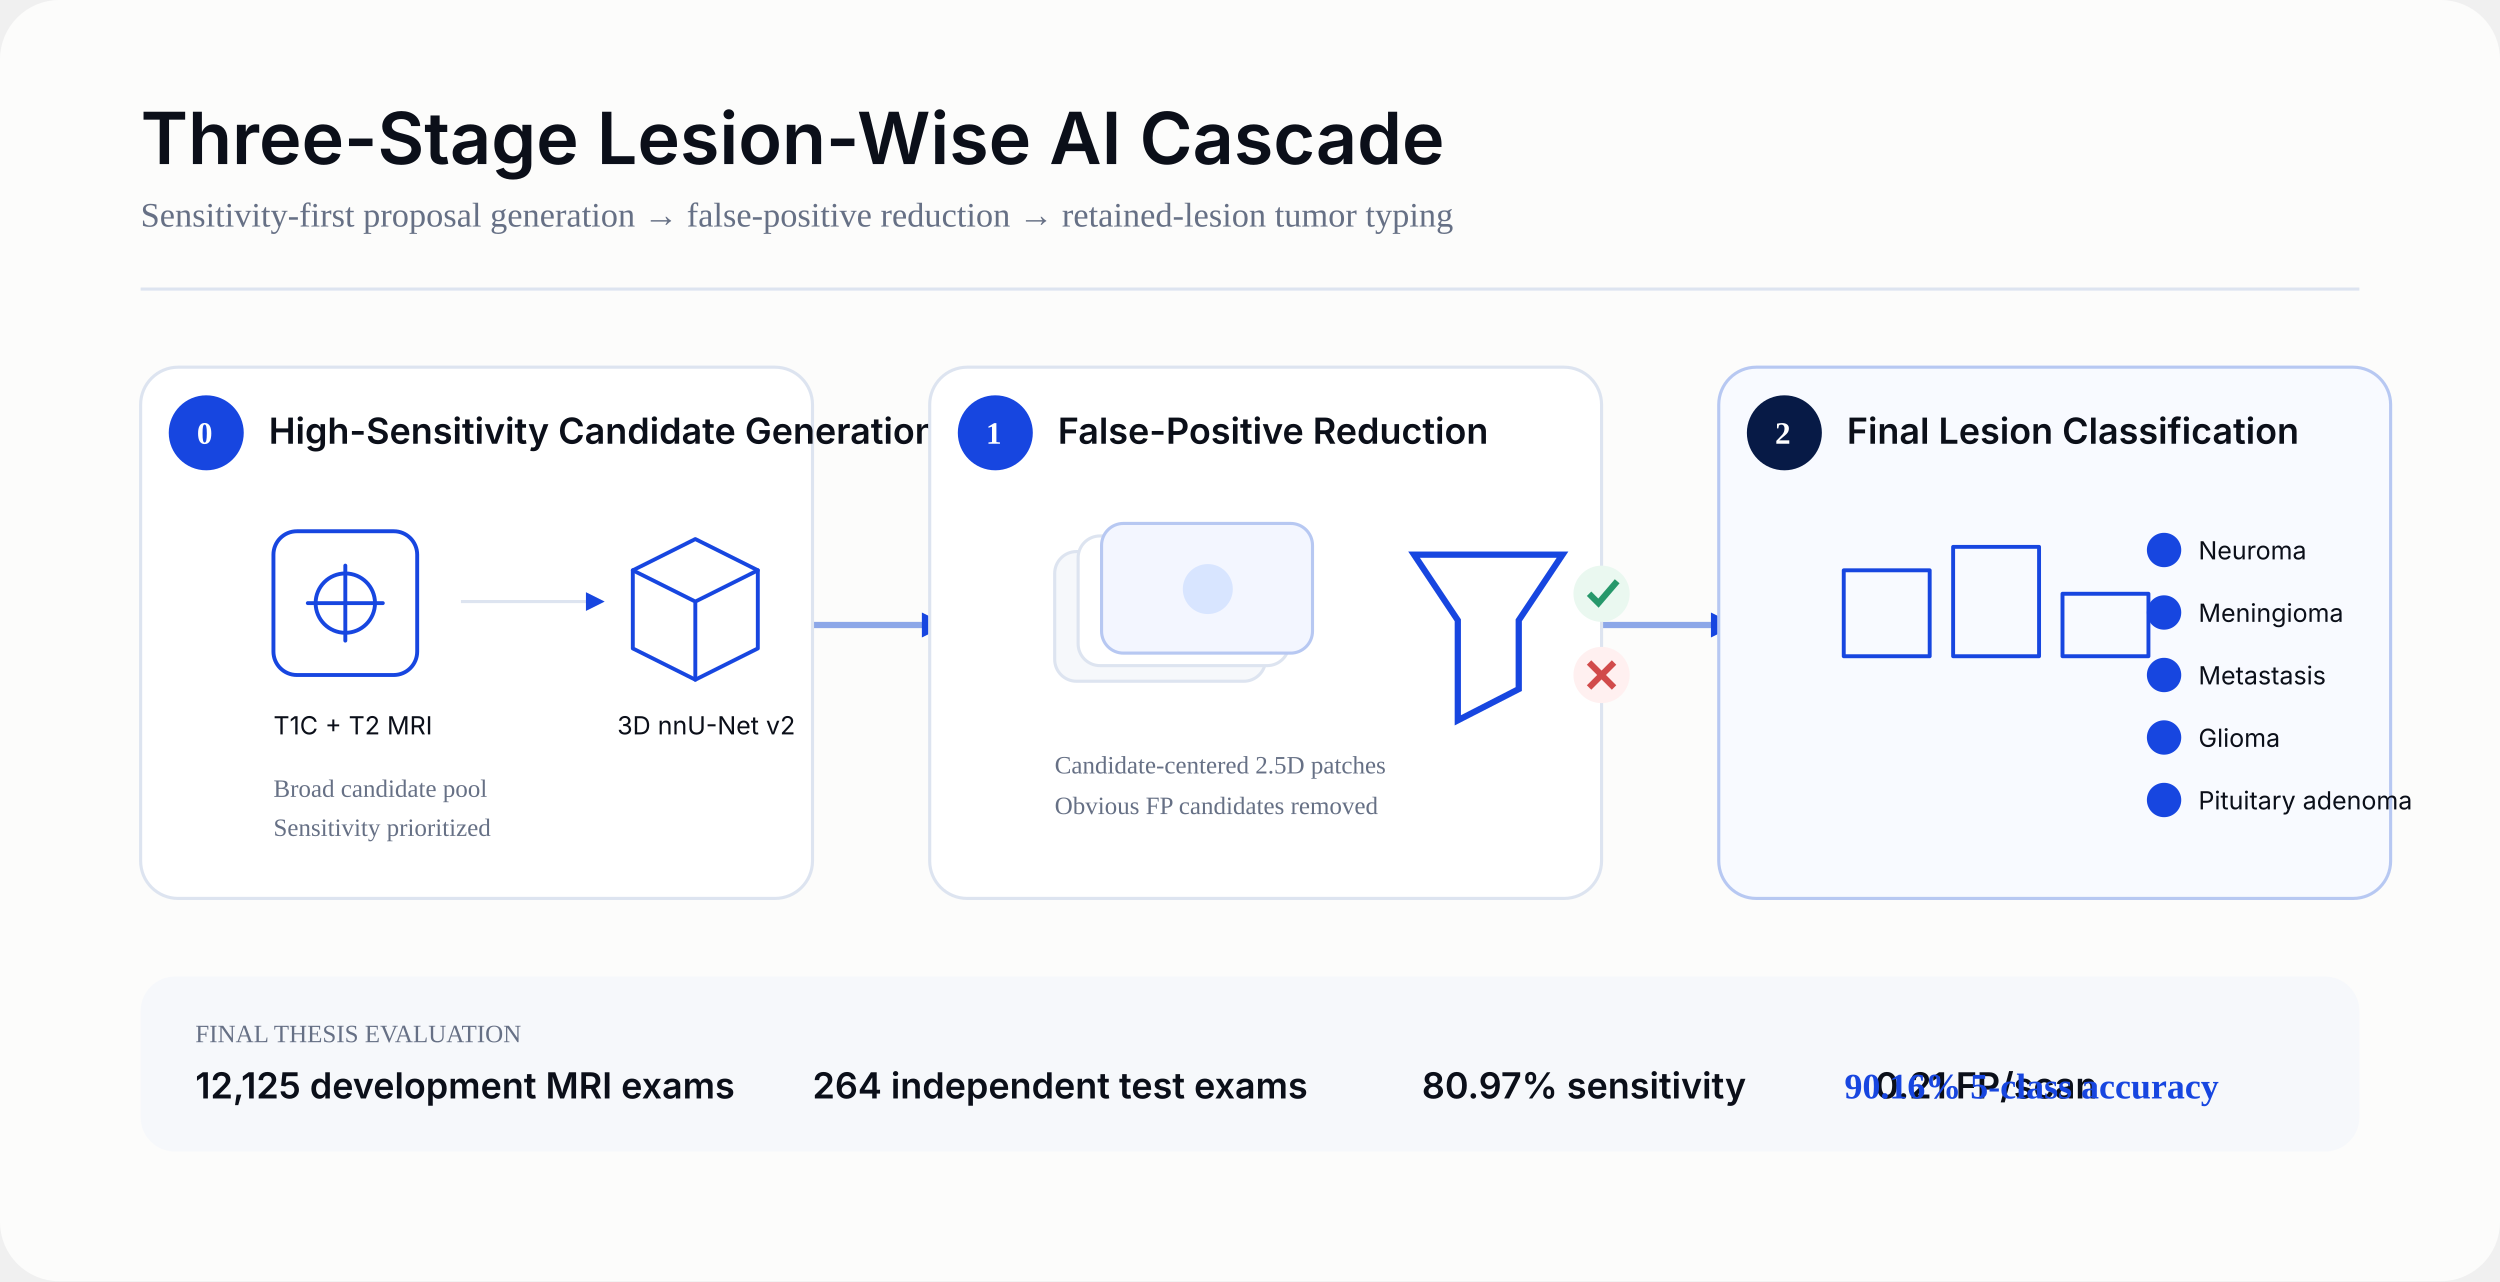
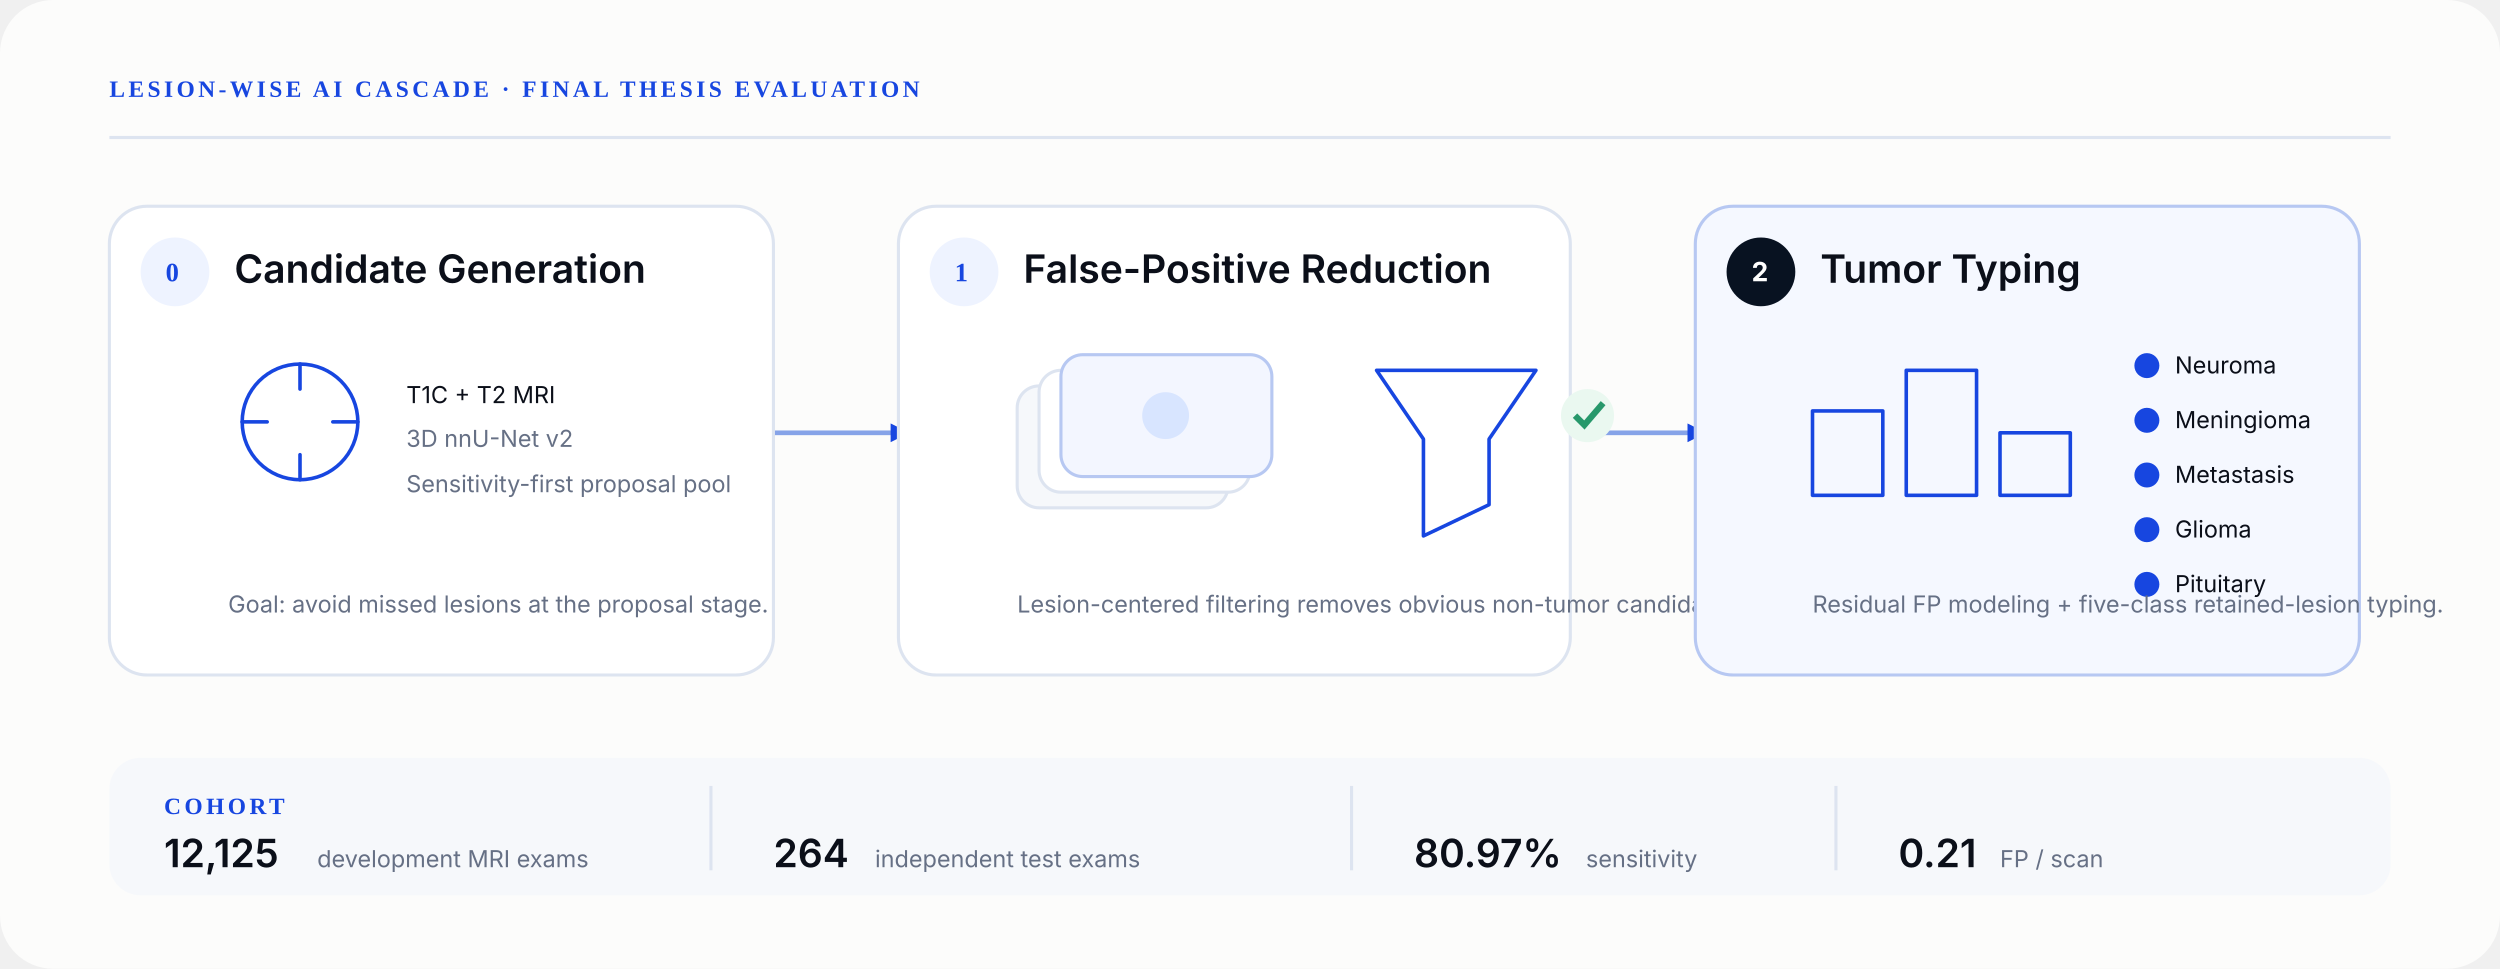
- <svg xmlns="http://www.w3.org/2000/svg" width="1600" height="820" viewBox="0 0 1600 820" role="img" aria-labelledby="title desc">
+ <svg xmlns="http://www.w3.org/2000/svg" width="1600" height="620" viewBox="0 0 1600 620" role="img" aria-labelledby="title desc">
  <defs>
-     <style>.t{font-family:Inter,Arial,sans-serif;fill:#0B0F19}.m{fill:#667085}.b{fill:#1746E0}.n{fill:#071A46}.line{stroke:#DDE4F0;stroke-width:2}.box{fill:#fff;stroke:#DDE4F0;stroke-width:2}.icon{fill:none;stroke:#1746E0;stroke-width:2.5;stroke-linecap:round;stroke-linejoin:round}.h{font-size:46px;font-weight:600}.sub{font-size:22px}.st{font-size:23px;font-weight:600}.ss{font-size:16px}.num{font-size:20px;font-weight:700;fill:#fff}</style>
+     <style>.t{font-family:Inter,Arial,sans-serif;fill:#0B0F19}.m{font-family:Inter,Arial,sans-serif;fill:#667085}.b{fill:#1746E0}.line{stroke:#DDE4F0;stroke-width:2}.icon{fill:none;stroke:#1746E0;stroke-width:2.3;stroke-linecap:round;stroke-linejoin:round}.label{font-size:15px;font-weight:700;letter-spacing:2.2px}.h{font-size:25px;font-weight:600}.s{font-size:15px}.num{font-size:17px;font-weight:700}</style>
  </defs>
-   <rect width="1600" height="820" rx="38" fill="#FCFCFB" />
-   <text class="t h" x="90" y="105">Three-Stage Lesion-Wise AI Cascade</text>
-   <text class="m sub" x="90" y="145">Sensitivity-first proposal generation → false-positive reduction → retained-lesion tumor typing</text>
-   <line class="line" x1="90" y1="185" x2="1510" y2="185" />
-   <g transform="translate(90,235)">
-     <path d="M430 165H505M935 165H1010" stroke="#8CA7E8" stroke-width="4" />
-     <path d="m500 157 16 8-16 8M1005 157l16 8-16 8" fill="#1746E0" />
+   <rect width="1600" height="620" rx="34" fill="#FCFCFB" />
+   <text x="70" y="62" class="b label">LESION-WISE AI CASCADE · FINAL THESIS EVALUATION</text>
+   <line x1="70" y1="88" x2="1530" y2="88" class="line" />
+   <g transform="translate(70,132)">
+     <path d="M425 145H505M935 145H1015" stroke="#86A3E8" stroke-width="3" fill="none" />
+     <path d="M500 139l12 6-12 6M1010 139l12 6-12 6" fill="#1746E0" />
    <g>
-       <rect class="box" width="430" height="340" rx="24" />
-       <circle class="b" cx="42" cy="42" r="24" />
-       <text class="num" x="36" y="49">0</text>
-       <text class="t st" x="82" y="49">High-Sensitivity Candidate Generation</text>
-       <g class="icon" transform="translate(85,105)">
-         <rect x="0" y="0" width="92" height="92" rx="15" />
-         <path d="M22 46h48M46 22v48" />
-         <circle cx="46" cy="46" r="19" />
+       <rect width="425" height="300" rx="24" fill="#fff" stroke="#DDE4F0" stroke-width="2" />
+       <circle cx="42" cy="42" r="22" fill="#EEF3FF" />
+       <text x="36" y="48" class="b num">0</text>
+       <text x="80" y="49" class="t h">Candidate Generation</text>
+       <g class="icon" transform="translate(76,92)">
+         <circle cx="46" cy="46" r="37" />
+         <path d="M46 9v16M46 67v16M9 46h16M67 46h16" />
      </g>
-       <path d="M205 150h85" class="line" />
-       <path d="m285 144 12 6-12 6" fill="#1746E0" />
-       <g class="icon" transform="translate(305,105)">
-         <path d="M10 75V25l40-20 40 20v50L50 95 10 75Z" />
-         <path d="M10 25l40 20 40-20M50 45v50" />
-       </g>
-       <text class="t ss" x="85" y="235">T1C + T2 MRI</text>
-       <text class="t ss" x="305" y="235">3D nnU-Net v2</text>
-       <text class="m ss" x="85" y="275">Broad candidate pool</text>
-       <text class="m ss" x="85" y="300">Sensitivity prioritized</text>
+       <text x="190" y="126" class="t s">T1C + T2 MRI</text>
+       <text x="190" y="154" class="m s">3D nnU-Net v2</text>
+       <text x="190" y="183" class="m s">Sensitivity-first proposal pool</text>
+       <text x="76" y="260" class="m s">Goal: avoid missed lesions at the proposal stage.</text>
    </g>
    <g transform="translate(505,0)">
-       <rect class="box" width="430" height="340" rx="24" />
-       <circle class="b" cx="42" cy="42" r="24" />
-       <text class="num" x="36" y="49">1</text>
-       <text class="t st" x="82" y="49">False-Positive Reduction</text>
-       <g transform="translate(80,100)">
-         <rect x="0" y="18" width="135" height="83" rx="14" fill="#F6F8FB" stroke="#DDE4F0" stroke-width="2" />
-         <rect x="15" y="8" width="135" height="83" rx="14" fill="#fff" stroke="#DDE4F0" stroke-width="2" />
-         <rect x="30" y="0" width="135" height="83" rx="14" fill="#F3F6FF" stroke="#B7C8F2" stroke-width="2" />
-         <circle cx="98" cy="42" r="16" fill="#D8E5FF" />
-         <path d="M230 20h95l-28 42v44l-39 20V62l-28-42Z" fill="none" stroke="#1746E0" stroke-width="4" />
-         <circle cx="350" cy="45" r="18" fill="#EAF8F0" />
-         <path d="m342 45 6 6 12-14" fill="none" stroke="#27986B" stroke-width="4" />
-         <circle cx="350" cy="97" r="18" fill="#FFF0F0" />
-         <path d="m342 89 16 16M358 89l-16 16" fill="none" stroke="#D14B4B" stroke-width="4" />
+       <rect width="430" height="300" rx="24" fill="#fff" stroke="#DDE4F0" stroke-width="2" />
+       <circle cx="42" cy="42" r="22" fill="#EEF3FF" />
+       <text x="36" y="48" class="b num">1</text>
+       <text x="80" y="49" class="t h">False-Positive Reduction</text>
+       <g transform="translate(76,95)">
+         <rect x="0" y="20" width="135" height="78" rx="14" fill="#F6F8FB" stroke="#DDE4F0" stroke-width="2" />
+         <rect x="14" y="10" width="135" height="78" rx="14" fill="#fff" stroke="#DDE4F0" stroke-width="2" />
+         <rect x="28" width="135" height="78" rx="14" fill="#F3F6FF" stroke="#B7C8F2" stroke-width="2" />
+         <circle cx="95" cy="39" r="15" fill="#D8E5FF" />
+         <path d="M230 10h102l-30 44v42l-42 20V54l-30-44Z" class="icon" />
+         <circle cx="365" cy="39" r="17" fill="#EAF8F0" />
+         <path d="m357 39 6 6 12-14" fill="none" stroke="#27986B" stroke-width="4" />
      </g>
-       <text class="m ss" x="80" y="260">Candidate-centered 2.5D patches</text>
-       <text class="m ss" x="80" y="286">Obvious FP candidates removed</text>
+       <text x="76" y="260" class="m s">Lesion-centered filtering removes obvious non-tumor candidates.</text>
    </g>
-     <g transform="translate(1010,0)">
-       <rect x="0" y="0" width="430" height="340" rx="24" fill="#F8FAFF" stroke="#B7C8F2" stroke-width="2" />
-       <circle class="n" cx="42" cy="42" r="24" />
-       <text class="num" x="36" y="49">2</text>
-       <text class="t st" x="82" y="49">Final Lesion Classification</text>
-       <g class="icon" transform="translate(75,105)">
-         <path d="M5 80h55V25H5zM75 80h55V10H75zM145 80h55V40h-55z" />
+     <g transform="translate(1015,0)">
+       <rect width="425" height="300" rx="24" fill="#F5F8FF" stroke="#B7C8F2" stroke-width="2" />
+       <circle cx="42" cy="42" r="22" fill="#081221" />
+       <text x="36" y="48" font-family="Inter,Arial" font-size="17" font-weight="700" fill="#fff">2</text>
+       <text x="80" y="49" class="t h">Tumor Typing</text>
+       <g class="icon" transform="translate(75,95)">
+         <path d="M0 90h45V36H0zM60 90h45V10H60zM120 90h45V50h-45z" />
      </g>
-       <g transform="translate(255,97)">
-         <circle cx="30" cy="20" r="11" fill="#1746E0" />
-         <circle cx="30" cy="60" r="11" fill="#1746E0" />
-         <circle cx="30" cy="100" r="11" fill="#1746E0" />
-         <circle cx="30" cy="140" r="11" fill="#1746E0" />
-         <circle cx="30" cy="180" r="11" fill="#1746E0" />
-         <text class="t ss" x="52" y="26">Neuroma</text>
-         <text class="t ss" x="52" y="66">Meningioma</text>
-         <text class="t ss" x="52" y="106">Metastasis</text>
-         <text class="t ss" x="52" y="146">Glioma</text>
-         <text class="t ss" x="52" y="186">Pituitary adenoma</text>
+       <g transform="translate(275,90)">
+         <circle cx="14" cy="12" r="8" fill="#1746E0" />
+         <circle cx="14" cy="47" r="8" fill="#1746E0" />
+         <circle cx="14" cy="82" r="8" fill="#1746E0" />
+         <circle cx="14" cy="117" r="8" fill="#1746E0" />
+         <circle cx="14" cy="152" r="8" fill="#1746E0" />
+         <text x="32" y="17" class="t s">Neuroma</text>
+         <text x="32" y="52" class="t s">Meningioma</text>
+         <text x="32" y="87" class="t s">Metastasis</text>
+         <text x="32" y="122" class="t s">Glioma</text>
+         <text x="32" y="157" class="t s">Pituitary</text>
      </g>
+       <text x="75" y="260" class="m s">Residual FP modeling + five-class retained-lesion typing.</text>
    </g>
  </g>
-   <g transform="translate(90,625)">
-     <rect width="1420" height="112" rx="22" fill="#F6F8FB" />
-     <text class="m ss" x="35" y="42">FINAL THESIS EVALUATION</text>
-     <text class="t st" x="35" y="78">12,125 development MRI exams</text>
-     <text class="t st" x="430" y="78">264 independent test exams</text>
-     <text class="t st" x="820" y="78">80.97% sensitivity</text>
-     <text class="t st" x="1110" y="78">0.21 FP/scan</text>
-     <text class="b st" x="1330" y="78" text-anchor="end">90.16% 5-class accuracy</text>
+   <g transform="translate(70,485)">
+     <rect width="1460" height="88" rx="20" fill="#F6F8FB" />
+     <g transform="translate(35,18)">
+       <text class="b label" x="0" y="18">COHORT</text>
+       <text class="t h" x="0" y="52">12,125</text>
+       <text class="m s" x="98" y="52">development MRI exams</text>
+       <line x1="350" y1="0" x2="350" y2="54" class="line" />
+       <text class="t h" x="390" y="52">264</text>
+       <text class="m s" x="455" y="52">independent test exams</text>
+       <line x1="760" y1="0" x2="760" y2="54" class="line" />
+       <text class="t h" x="800" y="52">80.97%</text>
+       <text class="m s" x="910" y="52">sensitivity</text>
+       <line x1="1070" y1="0" x2="1070" y2="54" class="line" />
+       <text class="t h" x="1110" y="52">0.21</text>
+       <text class="m s" x="1175" y="52">FP / scan</text>
+     </g>
  </g>
</svg>
